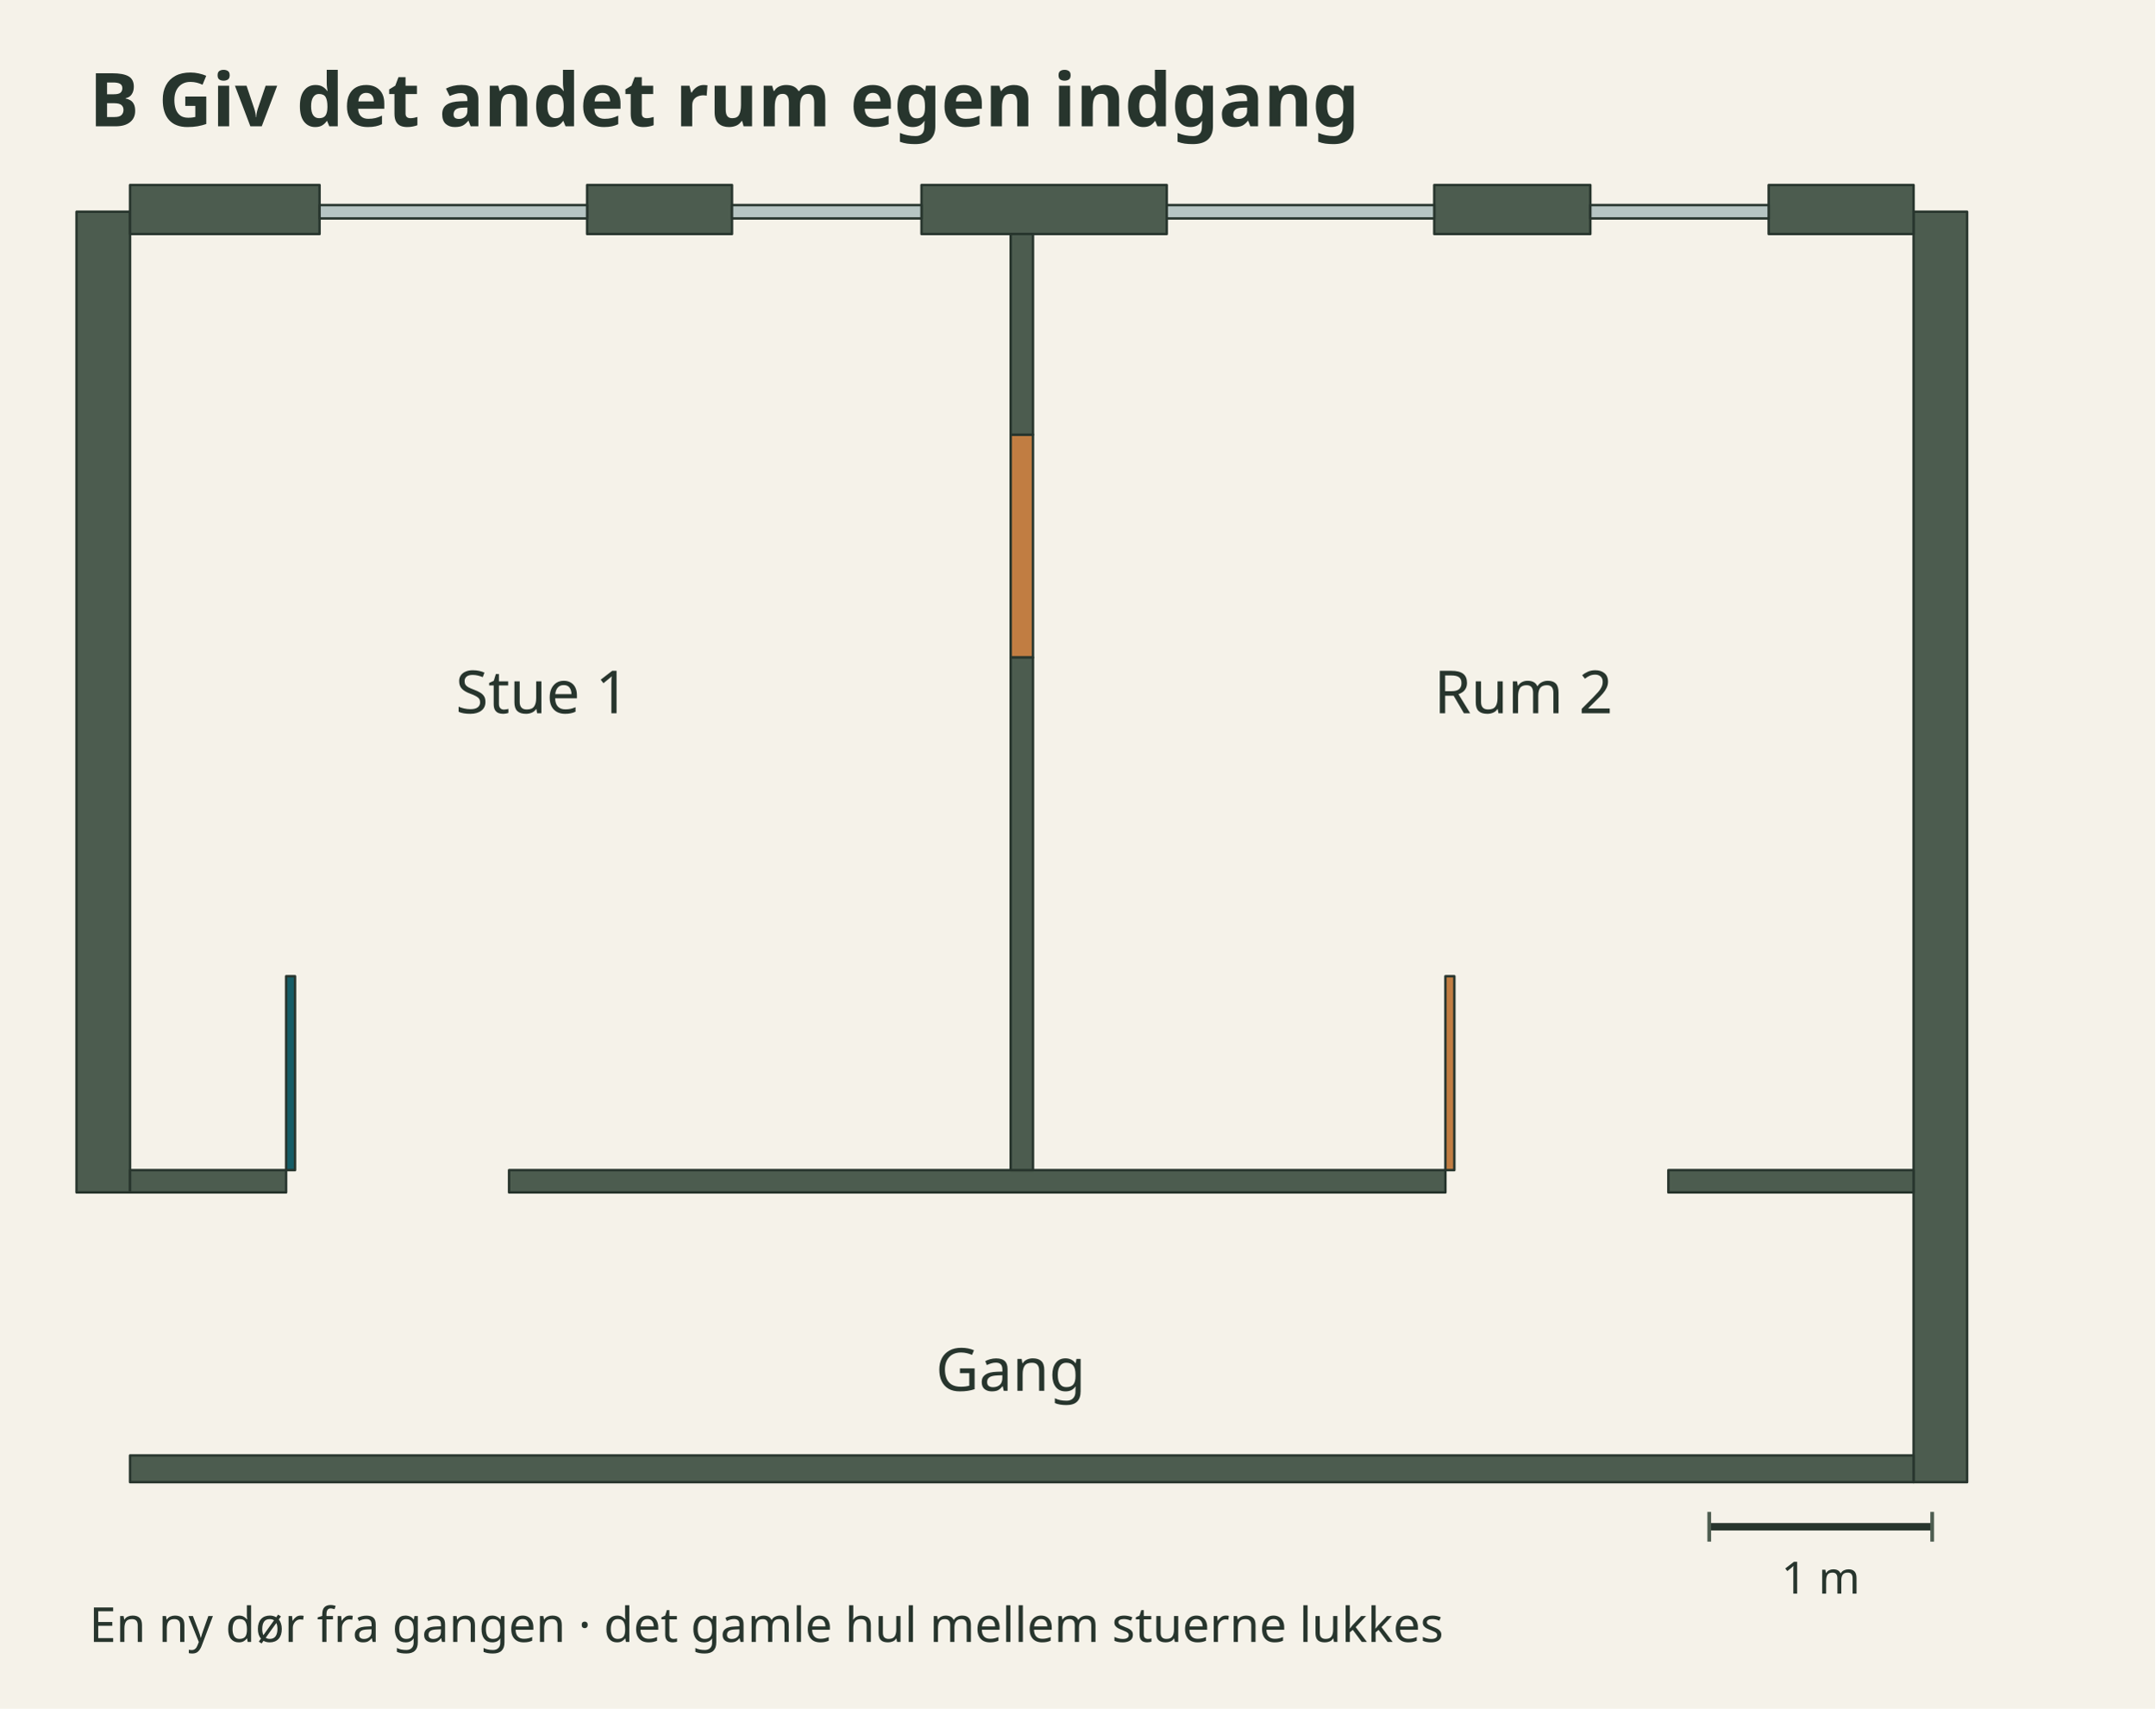
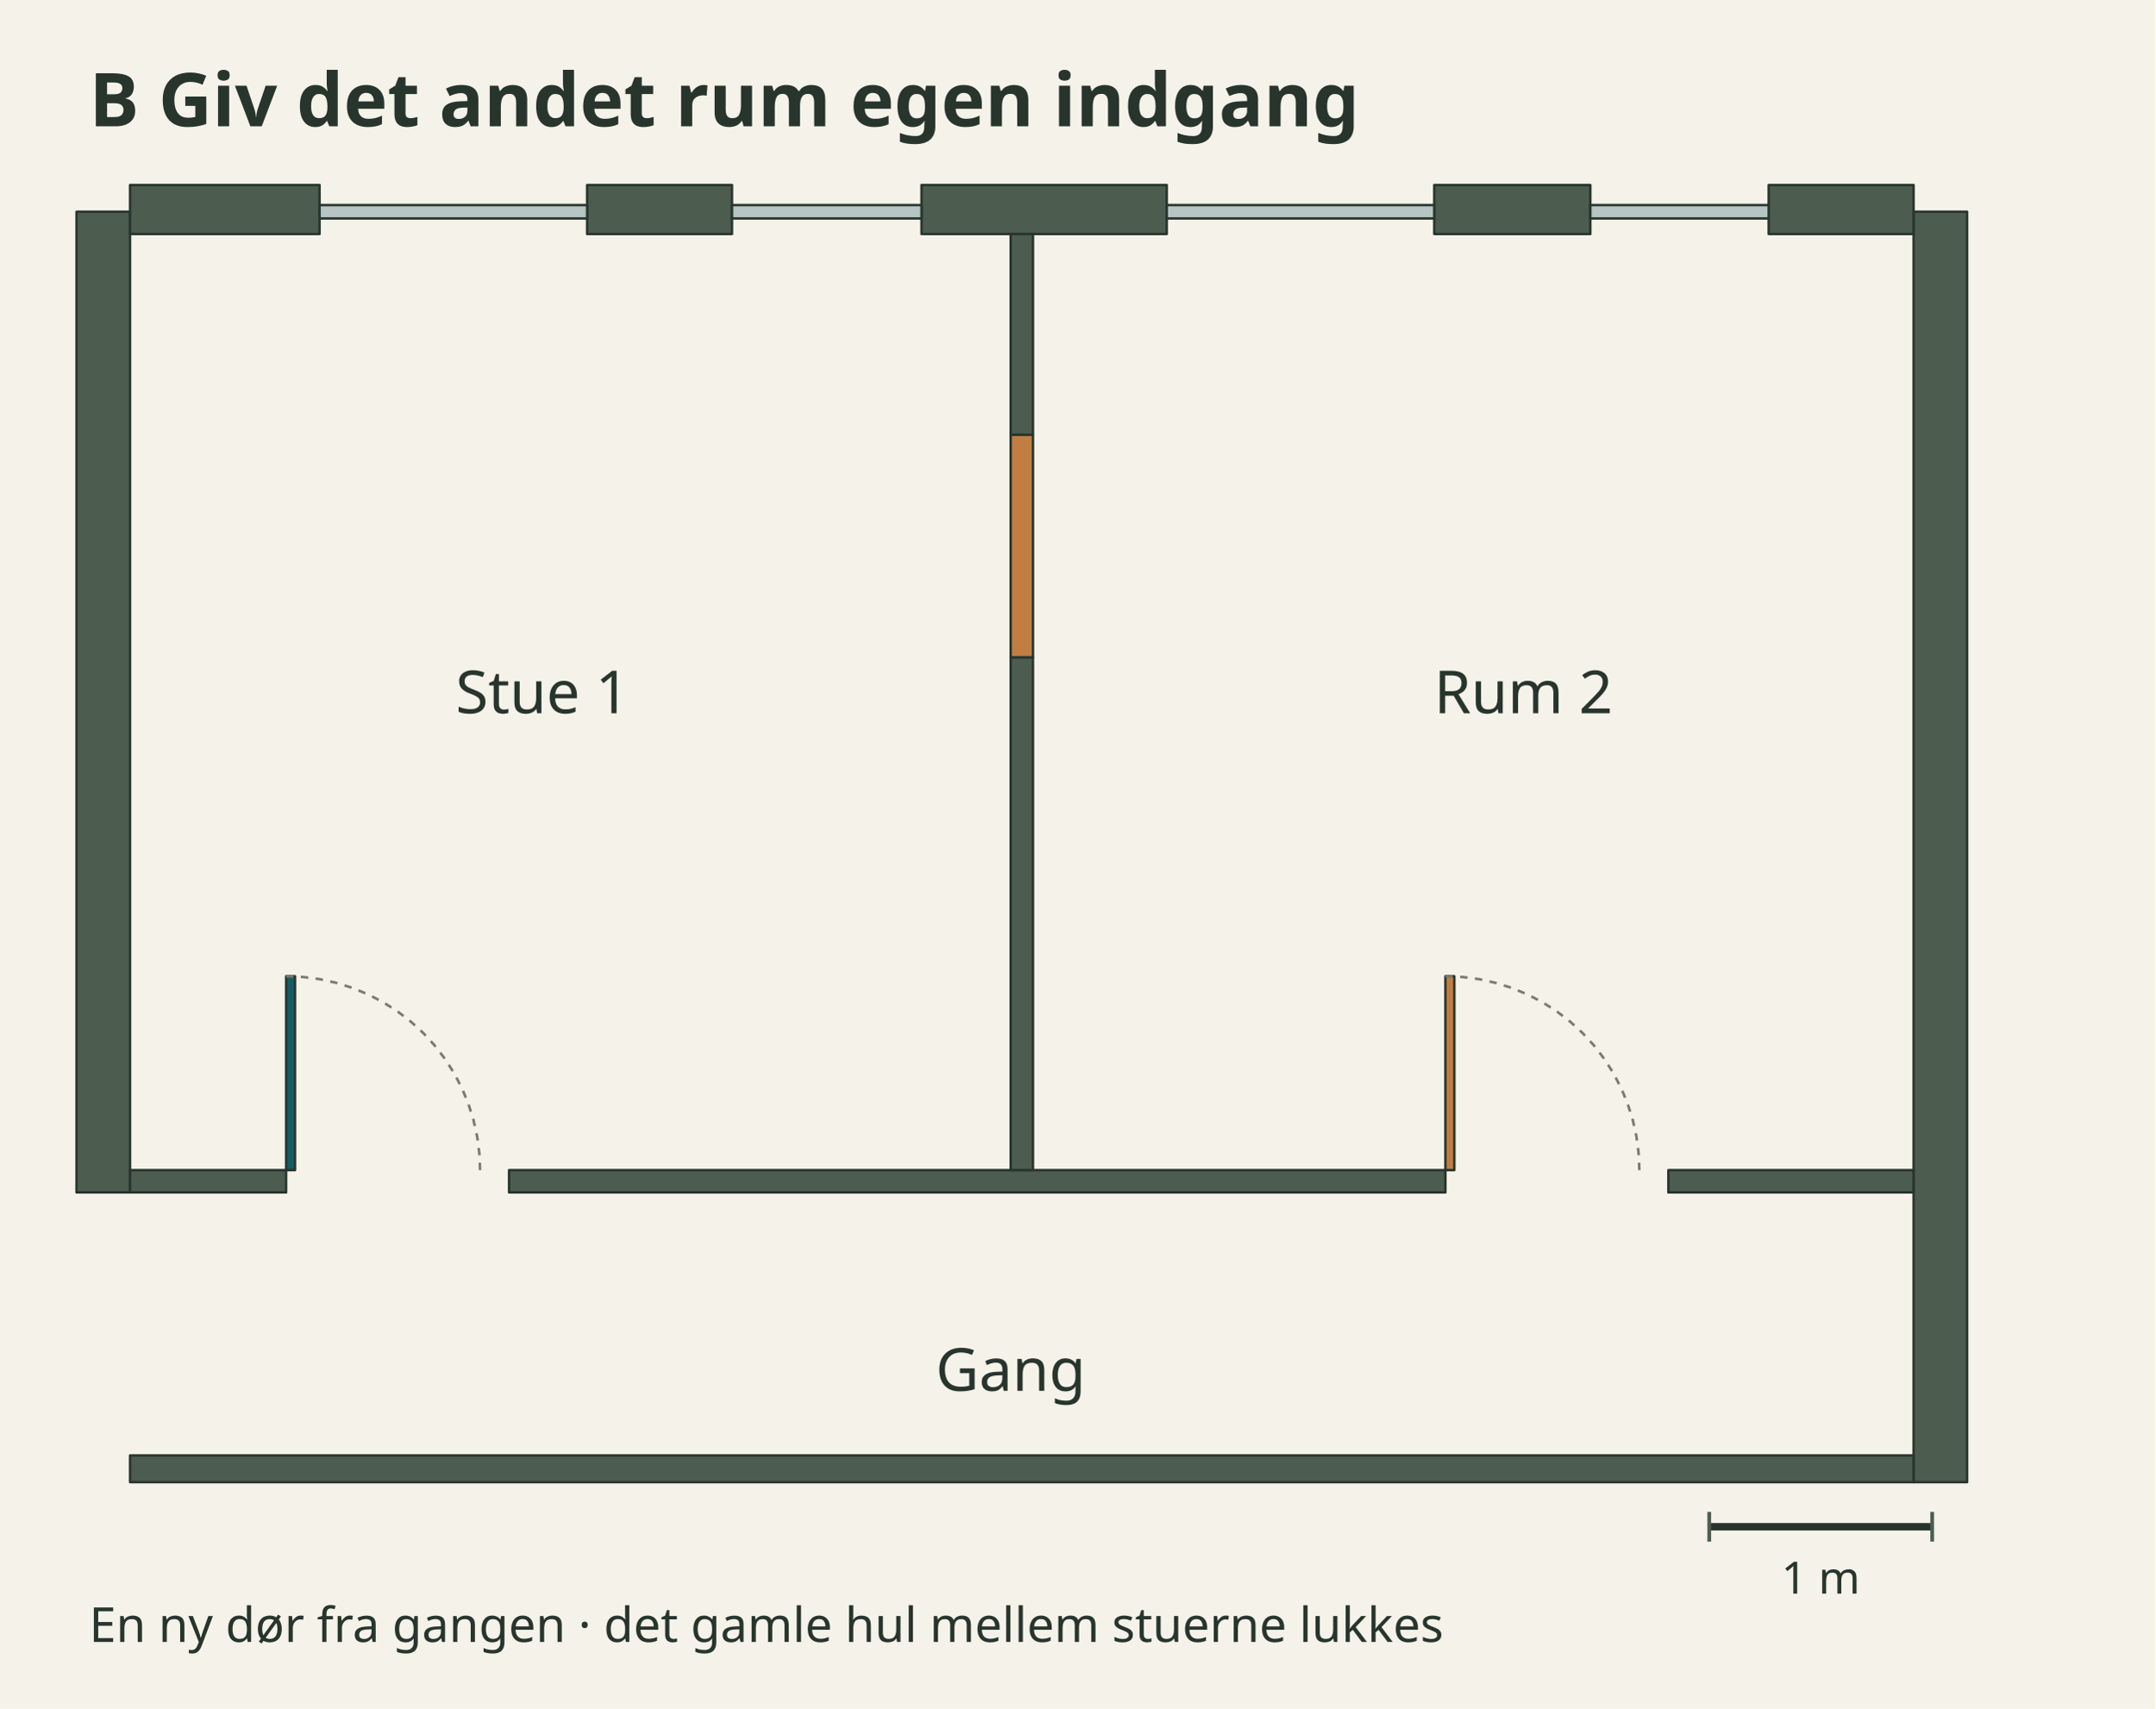
<svg xmlns="http://www.w3.org/2000/svg" viewBox="0 0 580 460" role="img">
  <rect width="580" height="460" fill="#f5f2e9" />
  <text x="24.00" y="34.00" font-family="sans-serif" font-size="20" fill="#27352d" text-anchor="start" font-weight="bold">B   Giv det andet rum egen indgang</text>
  <path d="M35.00 321.00 L20.60 321.00 L20.60 57.00 L35.00 57.00Z" fill="#4c5c4f" stroke="#27352d" stroke-width="0.65" stroke-linejoin="round" />
  <path d="M529.40 399.00 L515.00 399.00 L515.00 57.00 L529.40 57.00Z" fill="#4c5c4f" stroke="#27352d" stroke-width="0.65" stroke-linejoin="round" />
  <path d="M515.00 399.00 L35.00 399.00 L35.00 391.80 L515.00 391.80Z" fill="#4c5c4f" stroke="#27352d" stroke-width="0.65" stroke-linejoin="round" />
  <path d="M86.00 63.00 L35.00 63.00 L35.00 49.80 L86.00 49.80Z" fill="#4c5c4f" stroke="#27352d" stroke-width="0.65" stroke-linejoin="round" />
  <path d="M197.00 63.00 L158.00 63.00 L158.00 49.80 L197.00 49.80Z" fill="#4c5c4f" stroke="#27352d" stroke-width="0.65" stroke-linejoin="round" />
  <path d="M314.00 63.00 L248.00 63.00 L248.00 49.80 L314.00 49.80Z" fill="#4c5c4f" stroke="#27352d" stroke-width="0.65" stroke-linejoin="round" />
  <path d="M428.00 63.00 L386.00 63.00 L386.00 49.80 L428.00 49.80Z" fill="#4c5c4f" stroke="#27352d" stroke-width="0.65" stroke-linejoin="round" />
  <path d="M515.00 63.00 L476.00 63.00 L476.00 49.80 L515.00 49.80Z" fill="#4c5c4f" stroke="#27352d" stroke-width="0.65" stroke-linejoin="round" />
  <path d="M158.00 58.80 L86.00 58.80 L86.00 55.20 L158.00 55.20Z" fill="#b6c5c3" stroke="#27352d" stroke-width="0.65" stroke-linejoin="round" />
  <path d="M248.00 58.80 L197.00 58.80 L197.00 55.20 L248.00 55.20Z" fill="#b6c5c3" stroke="#27352d" stroke-width="0.65" stroke-linejoin="round" />
  <path d="M386.00 58.80 L314.00 58.80 L314.00 55.20 L386.00 55.20Z" fill="#b6c5c3" stroke="#27352d" stroke-width="0.65" stroke-linejoin="round" />
  <path d="M476.00 58.80 L428.00 58.80 L428.00 55.20 L476.00 55.20Z" fill="#b6c5c3" stroke="#27352d" stroke-width="0.65" stroke-linejoin="round" />
  <path d="M77.00 321.00 L35.00 321.00 L35.00 315.00 L77.00 315.00Z" fill="#4c5c4f" stroke="#27352d" stroke-width="0.65" stroke-linejoin="round" />
  <path d="M389.00 321.00 L137.00 321.00 L137.00 315.00 L389.00 315.00Z" fill="#4c5c4f" stroke="#27352d" stroke-width="0.65" stroke-linejoin="round" />
  <path d="M515.00 321.00 L449.00 321.00 L449.00 315.00 L515.00 315.00Z" fill="#4c5c4f" stroke="#27352d" stroke-width="0.65" stroke-linejoin="round" />
  <path d="M278.00 177.00 L272.00 177.00 L272.00 117.00 L278.00 117.00Z" fill="#c17d42" stroke="#27352d" stroke-width="0.65" stroke-linejoin="round" />
  <path d="M278.00 315.00 L272.00 315.00 L272.00 177.00 L278.00 177.00Z" fill="#4c5c4f" stroke="#27352d" stroke-width="0.65" stroke-linejoin="round" />
  <path d="M278.00 117.00 L272.00 117.00 L272.00 63.00 L278.00 63.00Z" fill="#4c5c4f" stroke="#27352d" stroke-width="0.65" stroke-linejoin="round" />
  <path d="M79.40 315.00 L77.00 315.00 L77.00 262.80 L79.40 262.80Z" fill="#155d66" stroke="#27352d" stroke-width="0.65" stroke-linejoin="round" />
  <path d="M391.40 315.00 L389.00 315.00 L389.00 262.80 L391.40 262.80Z" fill="#c17d42" stroke="#27352d" stroke-width="0.65" stroke-linejoin="round" />
+   <path d="M129.20 315.00 L129.00 310.45 L128.41 305.94 L127.42 301.49 L126.05 297.15 L124.31 292.94 L122.21 288.90 L119.76 285.06 L116.99 281.45 L113.91 278.09 L110.55 275.01 L106.94 272.24 L103.10 269.79 L99.06 267.69 L94.85 265.95 L90.51 264.58 L86.06 263.59 L81.55 263.00 L77.00 262.80" fill="none" stroke="#777b70" stroke-width=".7" stroke-dasharray="2 2" />
+   <path d="M441.20 315.00 L441.00 310.45 L440.41 305.94 L439.42 301.49 L438.05 297.15 L436.31 292.94 L434.21 288.90 L431.76 285.06 L428.99 281.45 L425.91 278.09 L422.55 275.01 L418.94 272.24 L415.10 269.79 L411.06 267.69 L406.85 265.95 L402.51 264.58 L398.06 263.59 L393.55 263.00 L389.00 262.80" fill="none" stroke="#777b70" stroke-width=".7" stroke-dasharray="2 2" />
  <text x="146.00" y="192.00" font-family="sans-serif" font-size="16" fill="#27352d" text-anchor="middle" font-weight="normal">Stue 1</text>
  <text x="410.00" y="192.00" font-family="sans-serif" font-size="16" fill="#27352d" text-anchor="middle" font-weight="normal">Rum 2</text>
  <text x="272.00" y="374.40" font-family="sans-serif" font-size="16" fill="#27352d" text-anchor="middle" font-weight="normal">Gang</text>
  <path d="M460.00 411.00L520.00 411.00" stroke="#27352d" stroke-width="2" fill="none" stroke-dasharray="" />
  <path d="M460.00 407.00L460.00 415.00" stroke="#4c5c4f" stroke-width="1" fill="none" stroke-dasharray="" />
  <path d="M520.00 407.00L520.00 415.00" stroke="#4c5c4f" stroke-width="1" fill="none" stroke-dasharray="" />
  <text x="490.00" y="429.00" font-family="sans-serif" font-size="12" fill="#27352d" text-anchor="middle" font-weight="normal">1 m</text>
  <text x="24.00" y="442.00" font-family="sans-serif" font-size="13" fill="#27352d" text-anchor="start" font-weight="normal">En ny dør fra gangen · det gamle hul mellem stuerne lukkes</text>
</svg>
